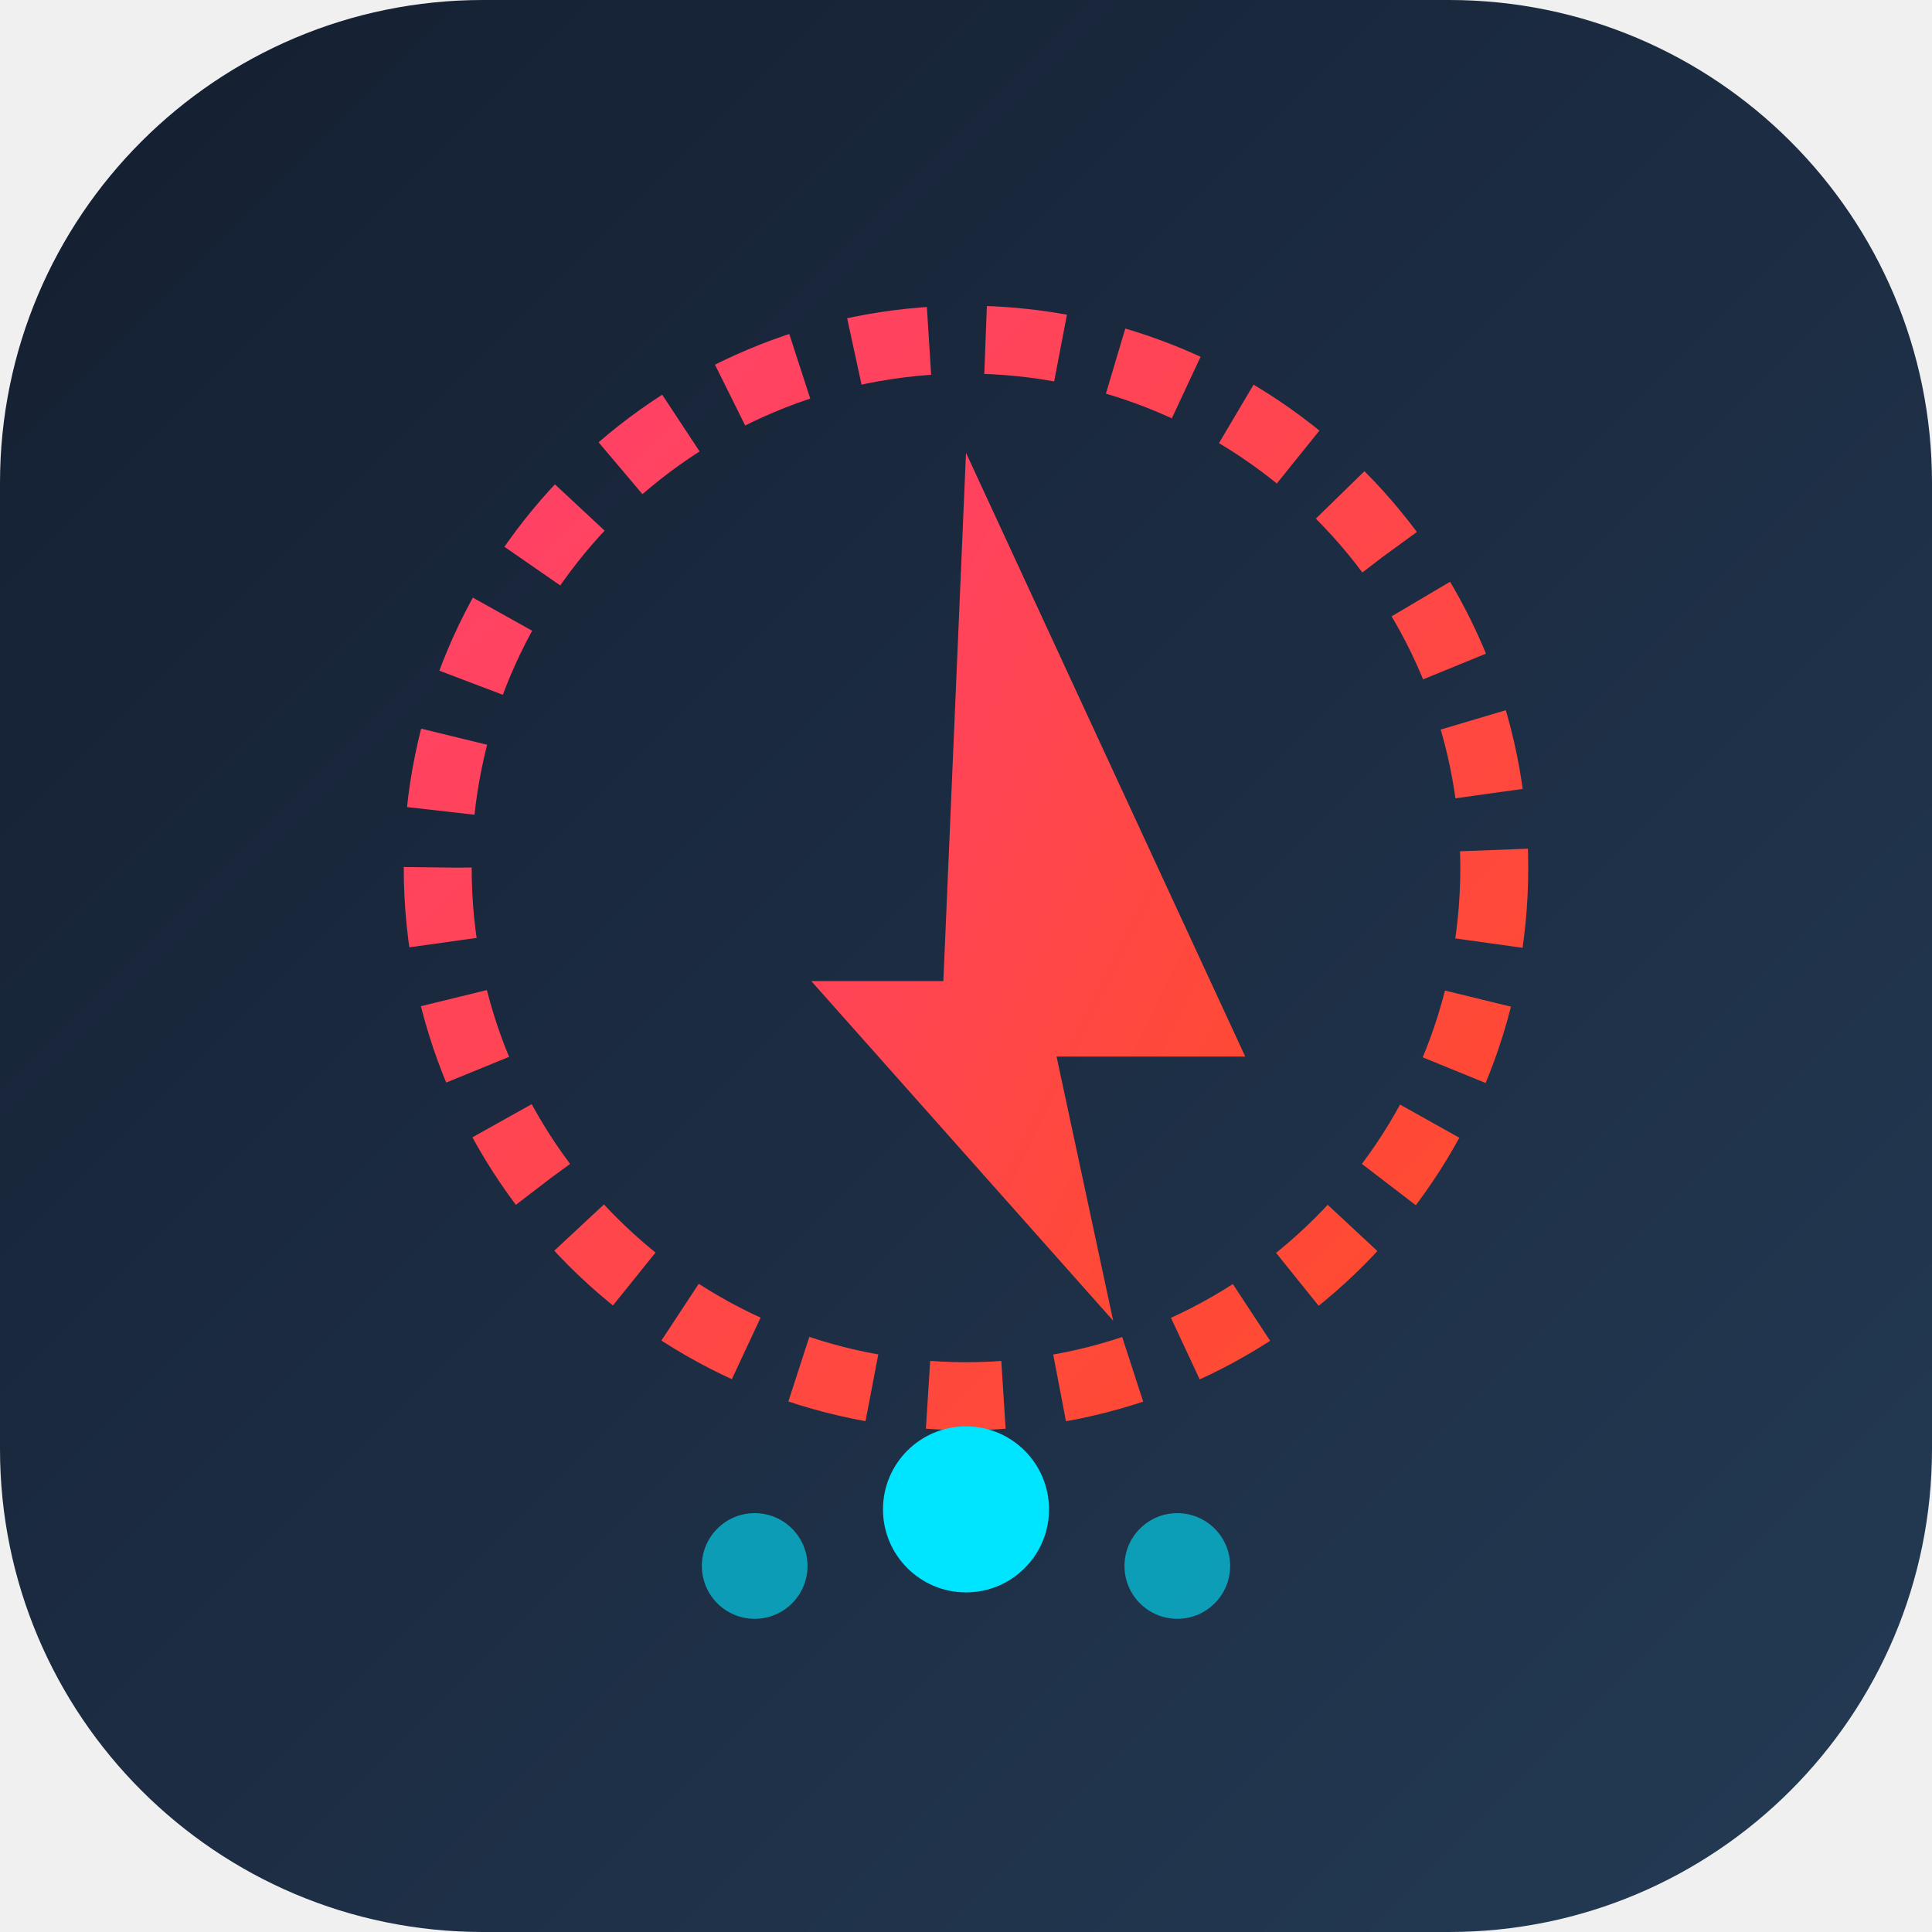
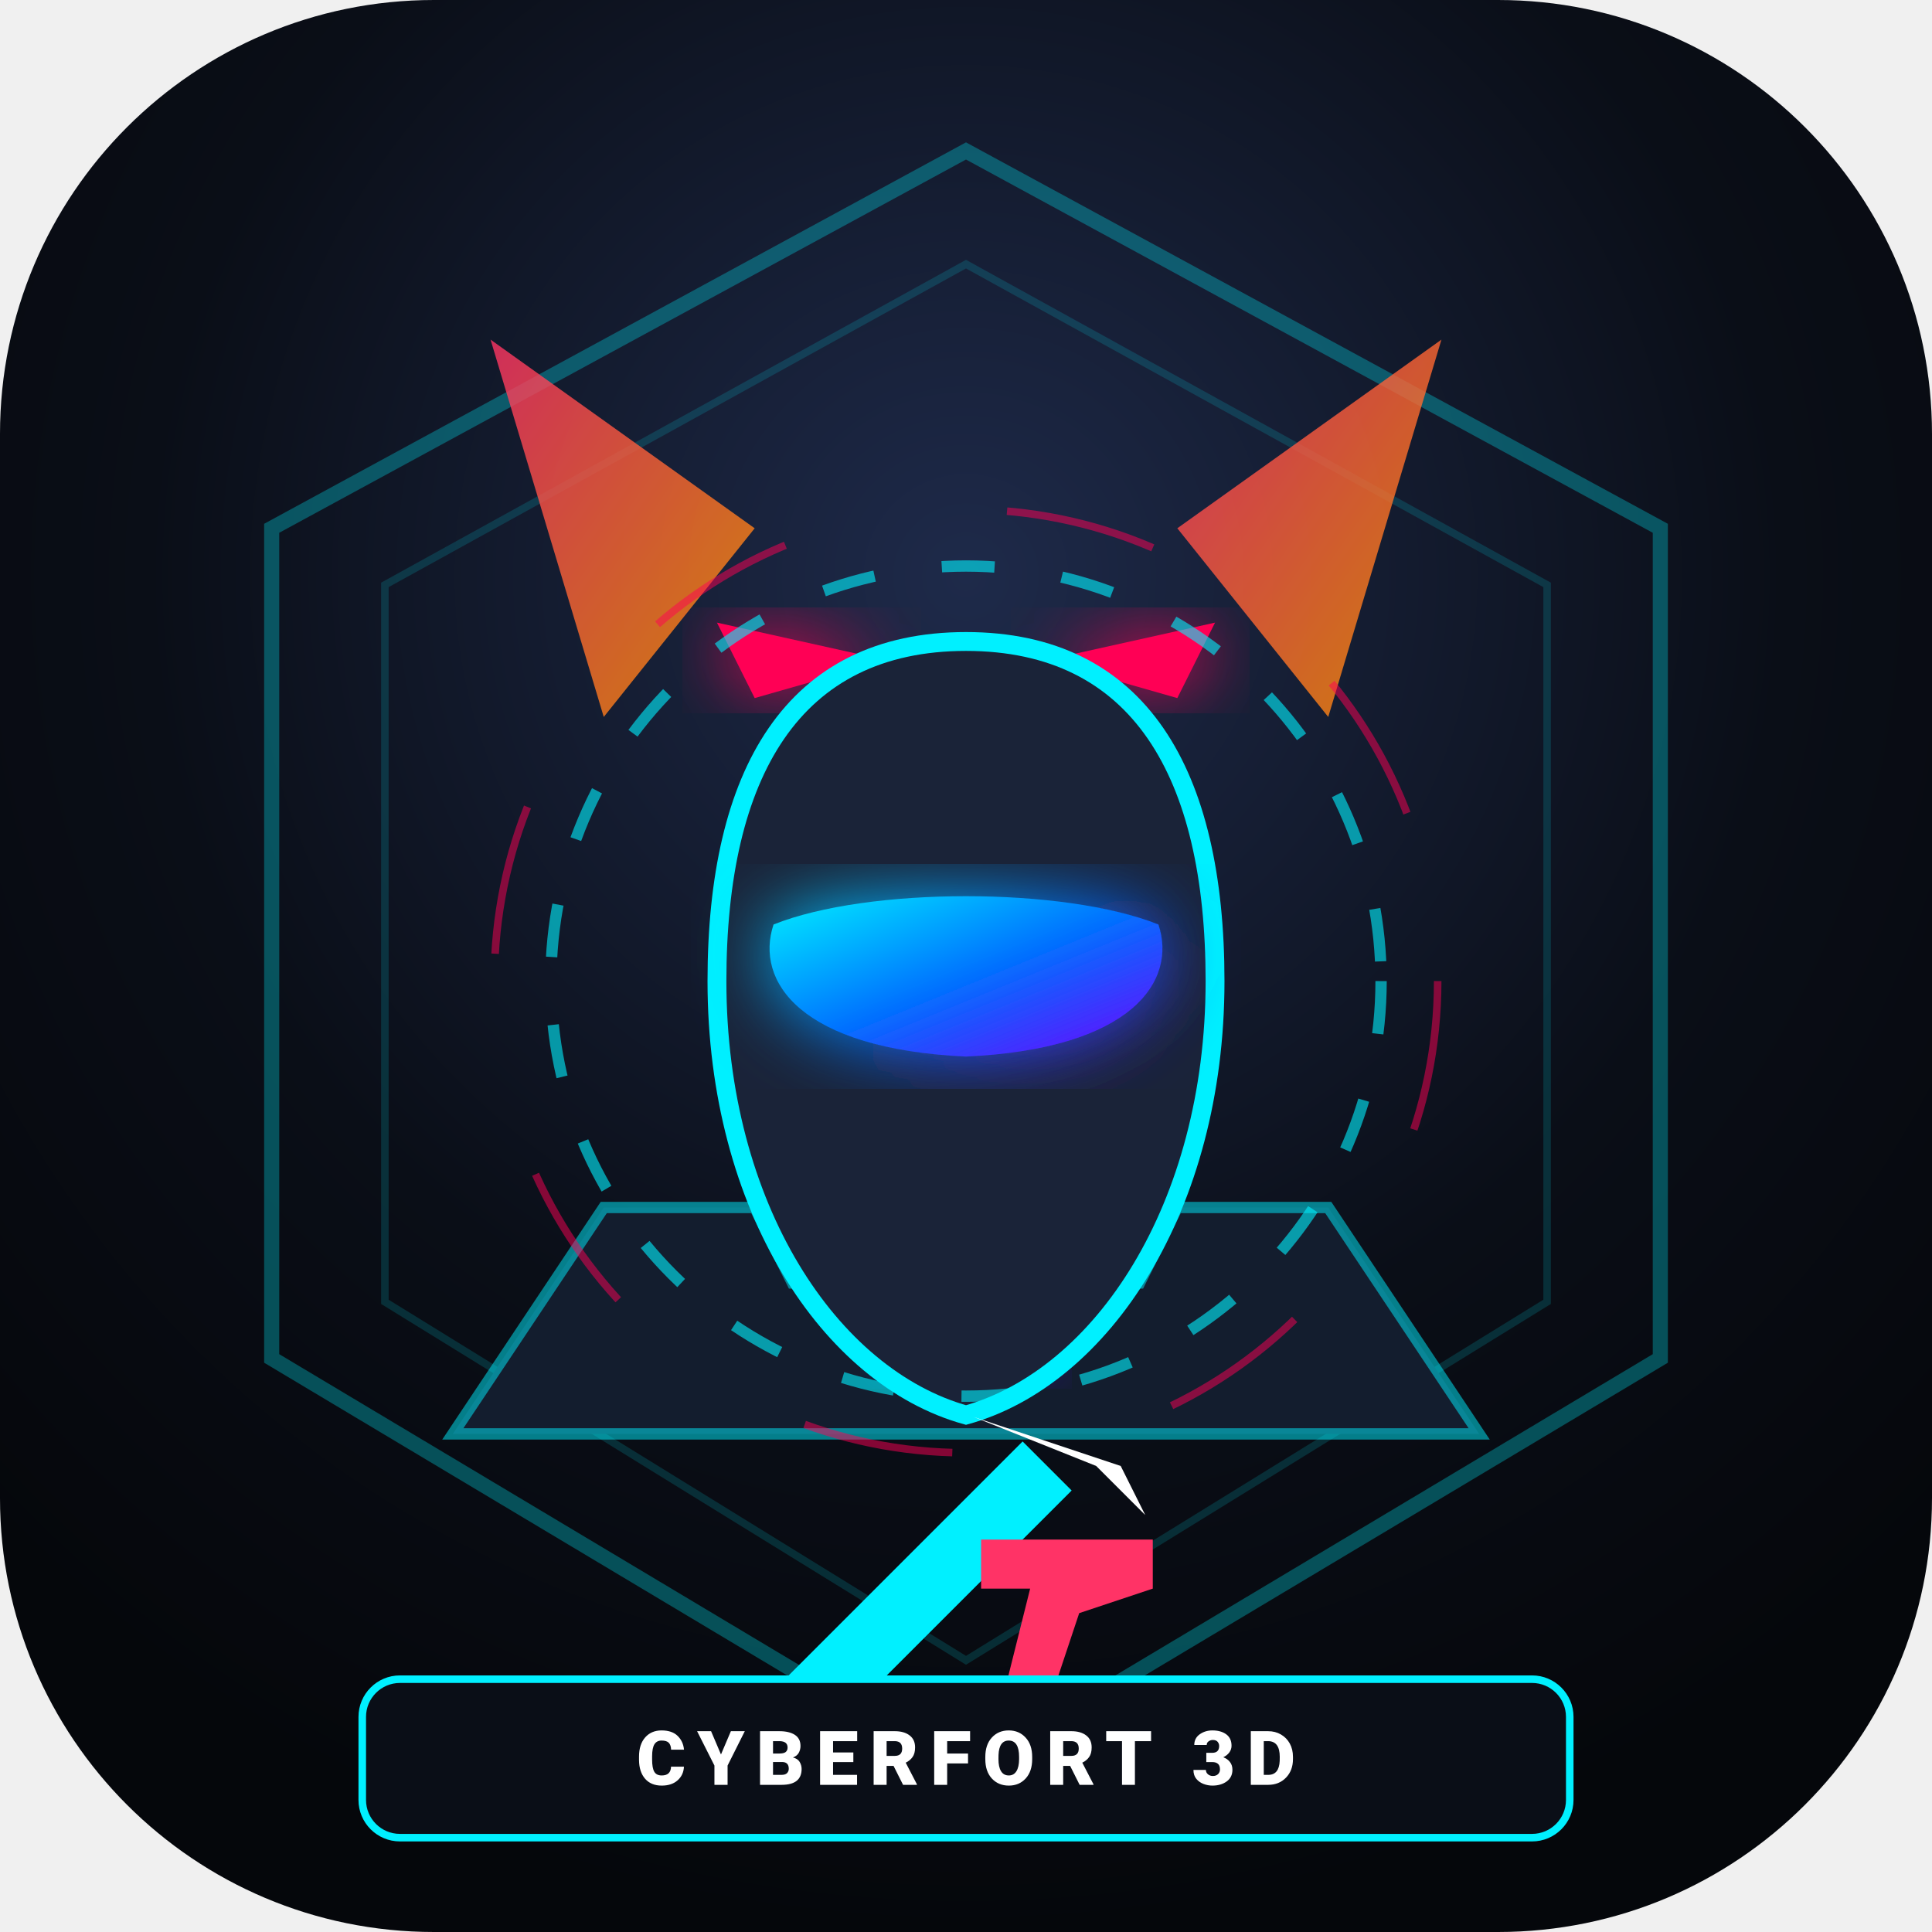
<svg xmlns="http://www.w3.org/2000/svg" width="512" height="512" viewBox="0 0 512 512">
  <defs>
-     <linearGradient id="bg" x1="0%" y1="0%" x2="100%" y2="100%">
-       <stop offset="0%" stop-color="#141E30" />
-       <stop offset="100%" stop-color="#243B55" />
+     <radialGradient id="cyberGlow" cx="50%" cy="30%" r="70%">
+       <stop offset="0%" stop-color="#1E2A4A" />
+       <stop offset="60%" stop-color="#0A0E17" />
+       <stop offset="100%" stop-color="#05070B" />
+     </radialGradient>
+     <linearGradient id="shieldGrad" x1="0%" y1="0%" x2="100%" y2="100%">
+       <stop offset="0%" stop-color="#00F0FF" />
+       <stop offset="50%" stop-color="#0072FF" />
+       <stop offset="100%" stop-color="#7000FF" />
    </linearGradient>
-     <linearGradient id="accent" x1="0%" y1="0%" x2="100%" y2="100%">
-       <stop offset="0%" stop-color="#FF416C" />
-       <stop offset="100%" stop-color="#FF4B2B" />
+     <linearGradient id="fireGrad" x1="0%" y1="0%" x2="100%" y2="100%">
+       <stop offset="0%" stop-color="#FF3366" />
+       <stop offset="100%" stop-color="#FF9900" />
    </linearGradient>
+     <filter id="glow" x="-20%" y="-20%" width="140%" height="140%">
+       <feGaussianBlur stdDeviation="10" result="blur" />
+       <feComposite in="SourceGraphic" in2="blur" operator="over" />
+     </filter>
  </defs>
-   <rect width="512" height="512" rx="128" fill="url(#bg)" />
-   <circle cx="256" cy="230" r="140" fill="none" stroke="url(#accent)" stroke-width="18" stroke-dasharray="20 15" />
-   <polygon points="256,120 330,280 280,280 295,350 215,260 250,260" fill="url(#accent)" />
-   <circle cx="256" cy="400" r="22" fill="#00E5FF" />
-   <circle cx="200" cy="415" r="14" fill="#00E5FF" opacity="0.6" />
-   <circle cx="312" cy="415" r="14" fill="#00E5FF" opacity="0.6" />
+   <rect width="512" height="512" rx="115" fill="url(#cyberGlow)" />
+   <path d="M 256,40 L 440,140 L 440,360 L 256,470 L 72,360 L 72,140 Z" fill="none" stroke="#00F0FF" stroke-width="4" stroke-opacity="0.3" />
+   <path d="M 256,70 L 410,155 L 410,345 L 256,440 L 102,345 L 102,155 Z" fill="none" stroke="#00F0FF" stroke-width="2" stroke-opacity="0.15" />
+   <path d="M 120,380 L 160,320 L 200,320 L 210,340 L 302,340 L 312,320 L 352,320 L 392,380 Z" fill="#131D2E" stroke="#00F0FF" stroke-width="3" stroke-opacity="0.5" />
+   <rect x="236" y="320" width="40" height="40" rx="4" fill="url(#shieldGrad)" filter="url(#glow)" />
+   <path d="M 160,190 L 130,90 L 200,140 Z" fill="url(#fireGrad)" opacity="0.8" />
+   <path d="M 352,190 L 382,90 L 312,140 Z" fill="url(#fireGrad)" opacity="0.8" />
+   <polygon points="190,165 235,175 200,185" fill="#FF0055" filter="url(#glow)" />
+   <polygon points="322,165 277,175 312,185" fill="#FF0055" filter="url(#glow)" />
+   <path d="M 256,170 C 210,170 190,205 190,260 C 190,320 220,365 256,375 C 292,365 322,320 322,260 C 322,205 302,170 256,170 Z" fill="#1A2338" stroke="#00F0FF" stroke-width="5" />
+   <path d="M 205,245 C 230,235 282,235 307,245 C 312,260 300,278 256,280 C 212,278 200,260 205,245 Z" fill="url(#shieldGrad)" filter="url(#glow)" />
+   <circle cx="256" cy="260" r="110" fill="none" stroke="#00F0FF" stroke-width="3" stroke-dasharray="14 18" stroke-opacity="0.6" />
+   <circle cx="256" cy="260" r="125" fill="none" stroke="#FF0055" stroke-width="2" stroke-dasharray="40 60" stroke-opacity="0.5" />
+   <g transform="translate(180, 395) scale(0.65)">
+     <path d="M 40,80 L 140,-20 L 160,0 L 60,100 Z" fill="#00F0FF" />
+     <path d="M 120,-30 L 180,-10 L 190,10 L 170,-10 Z" fill="#FFFFFF" />
+   </g>
+   <g transform="translate(260, 395) scale(0.65)">
+     <path d="M 0,20 L 70,20 L 70,40 L 40,50 L 30,80 L 10,80 L 20,40 L 0,40 Z" fill="#FF3366" />
+   </g>
+   <rect x="96" y="445" width="320" height="42" rx="10" fill="#0A0E17" stroke="#00F0FF" stroke-width="2" />
+   <text x="256" y="473" text-anchor="middle" font-family="-apple-system, BlinkMacSystemFont, 'Segoe UI', Roboto, sans-serif" font-weight="900" font-size="20" fill="#FFFFFF" letter-spacing="3">CYBERFORT 3D</text>
</svg>
